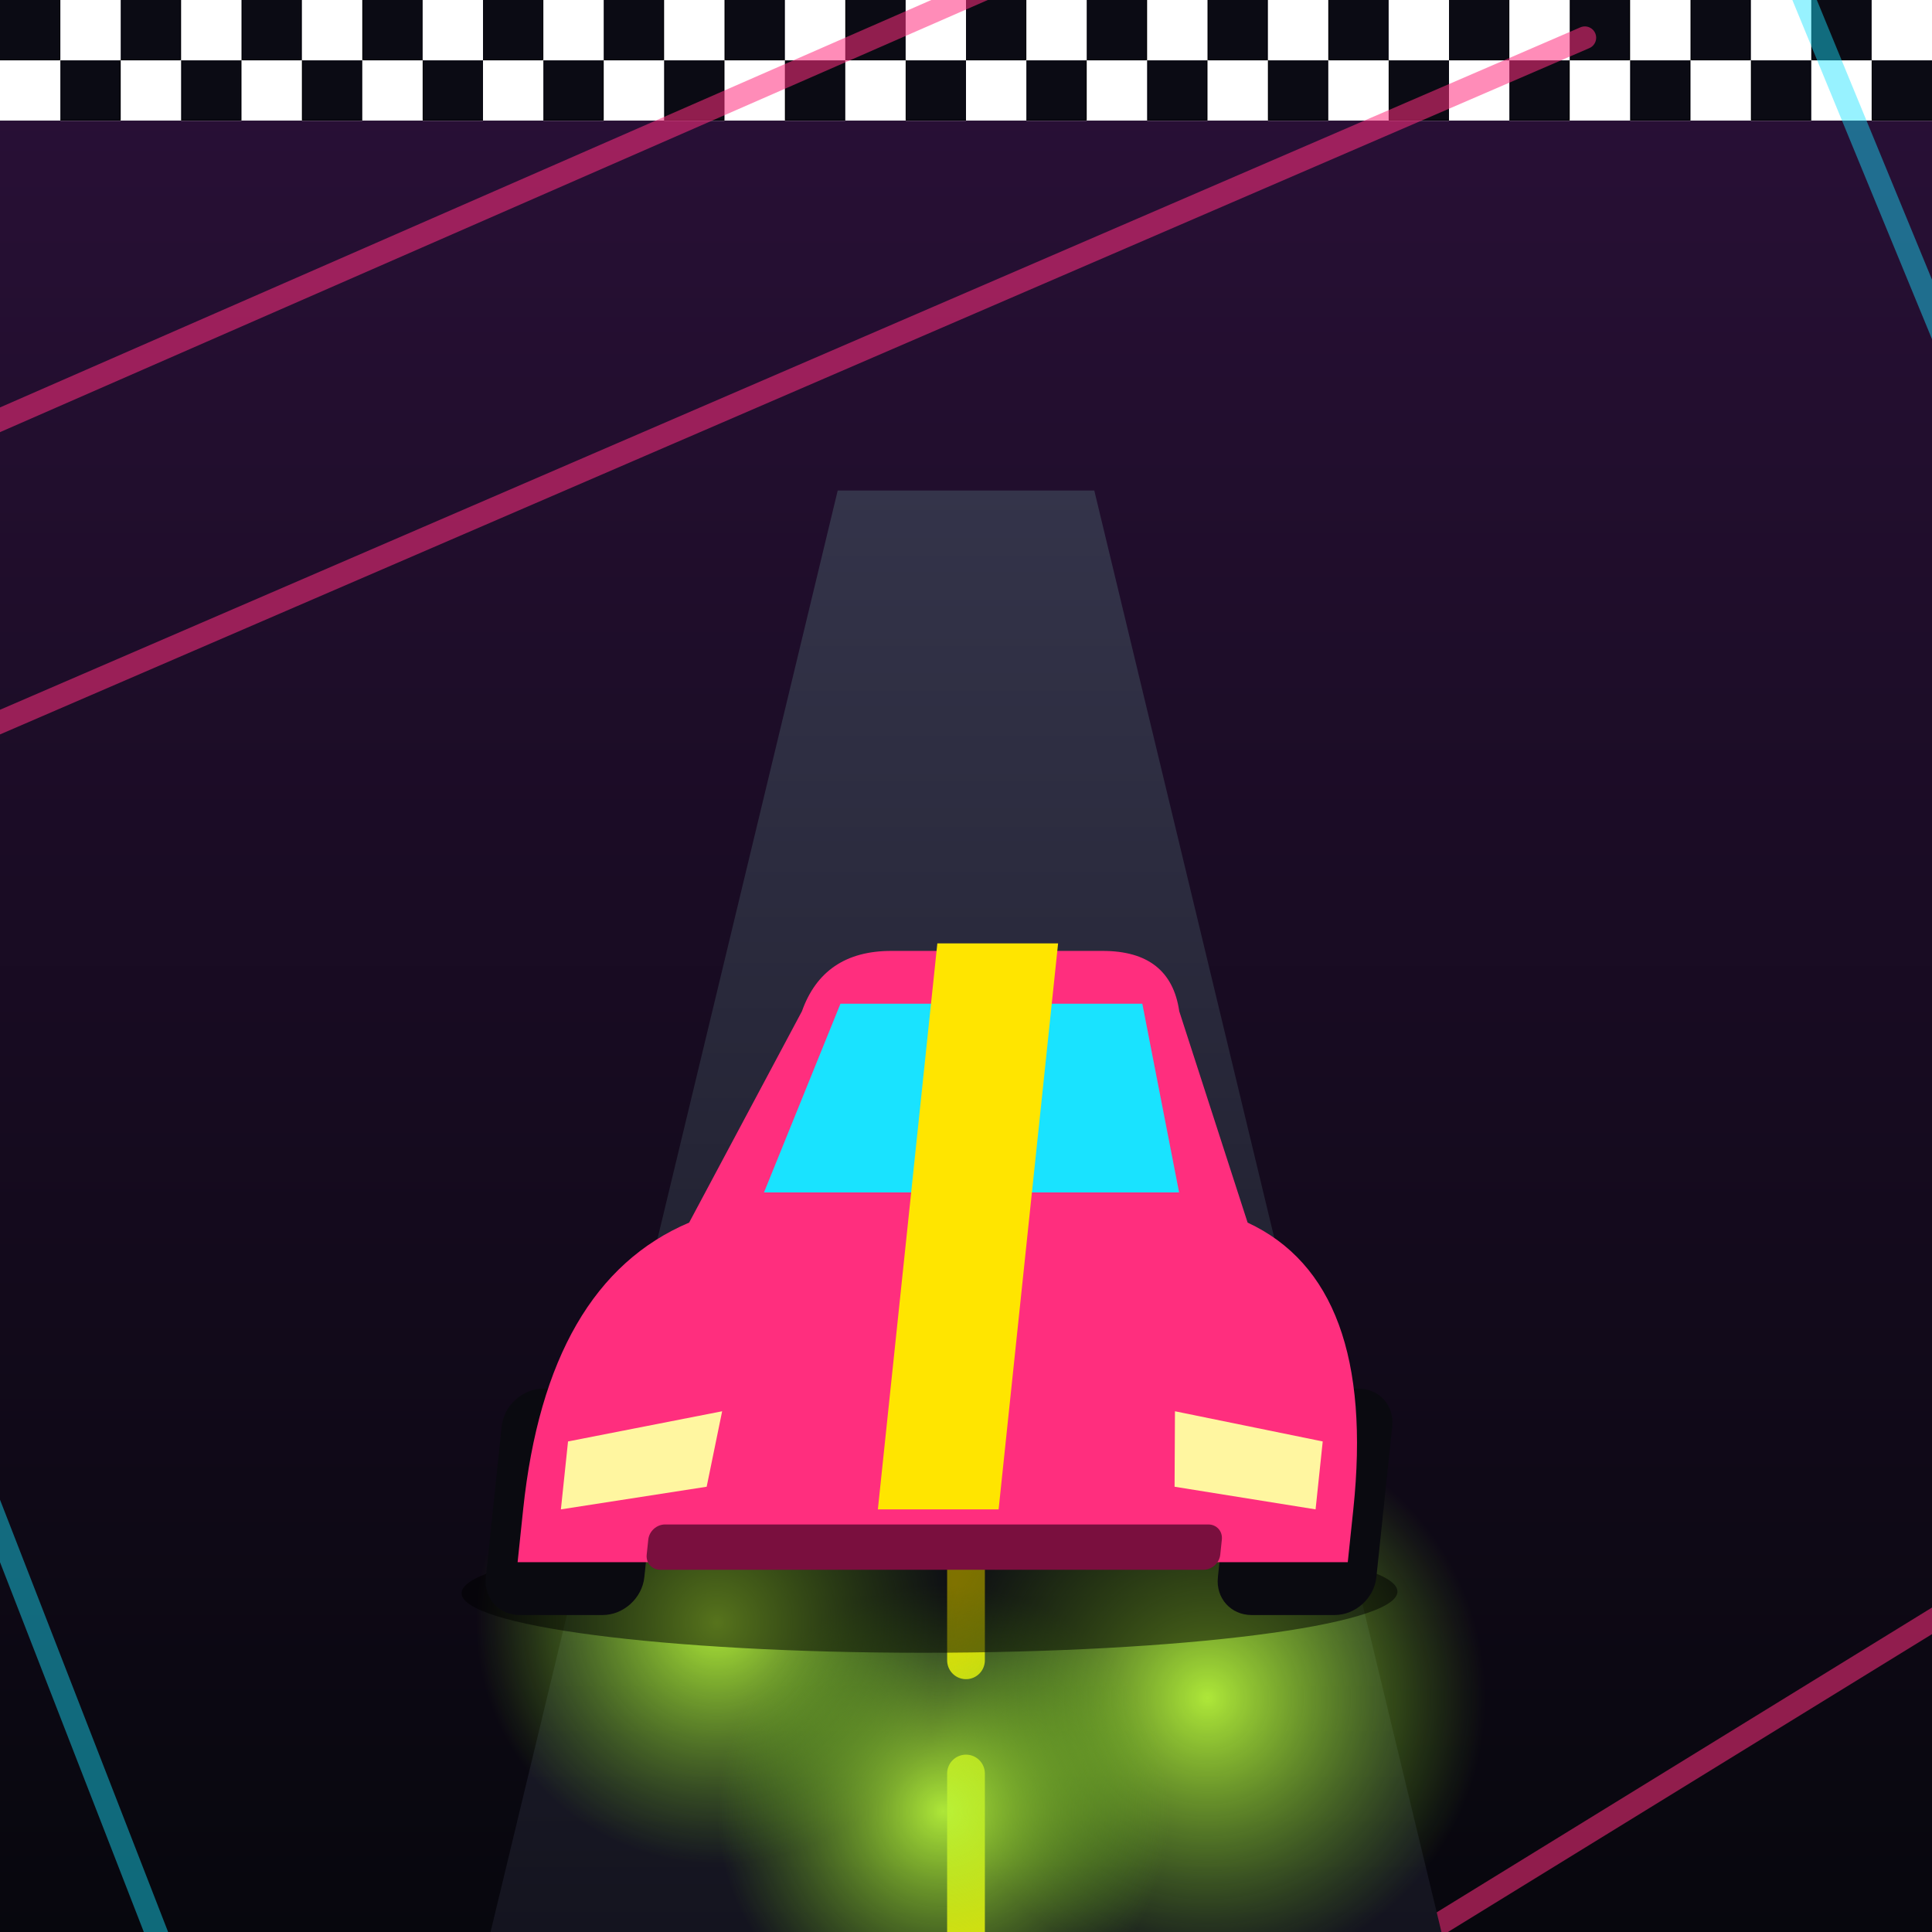
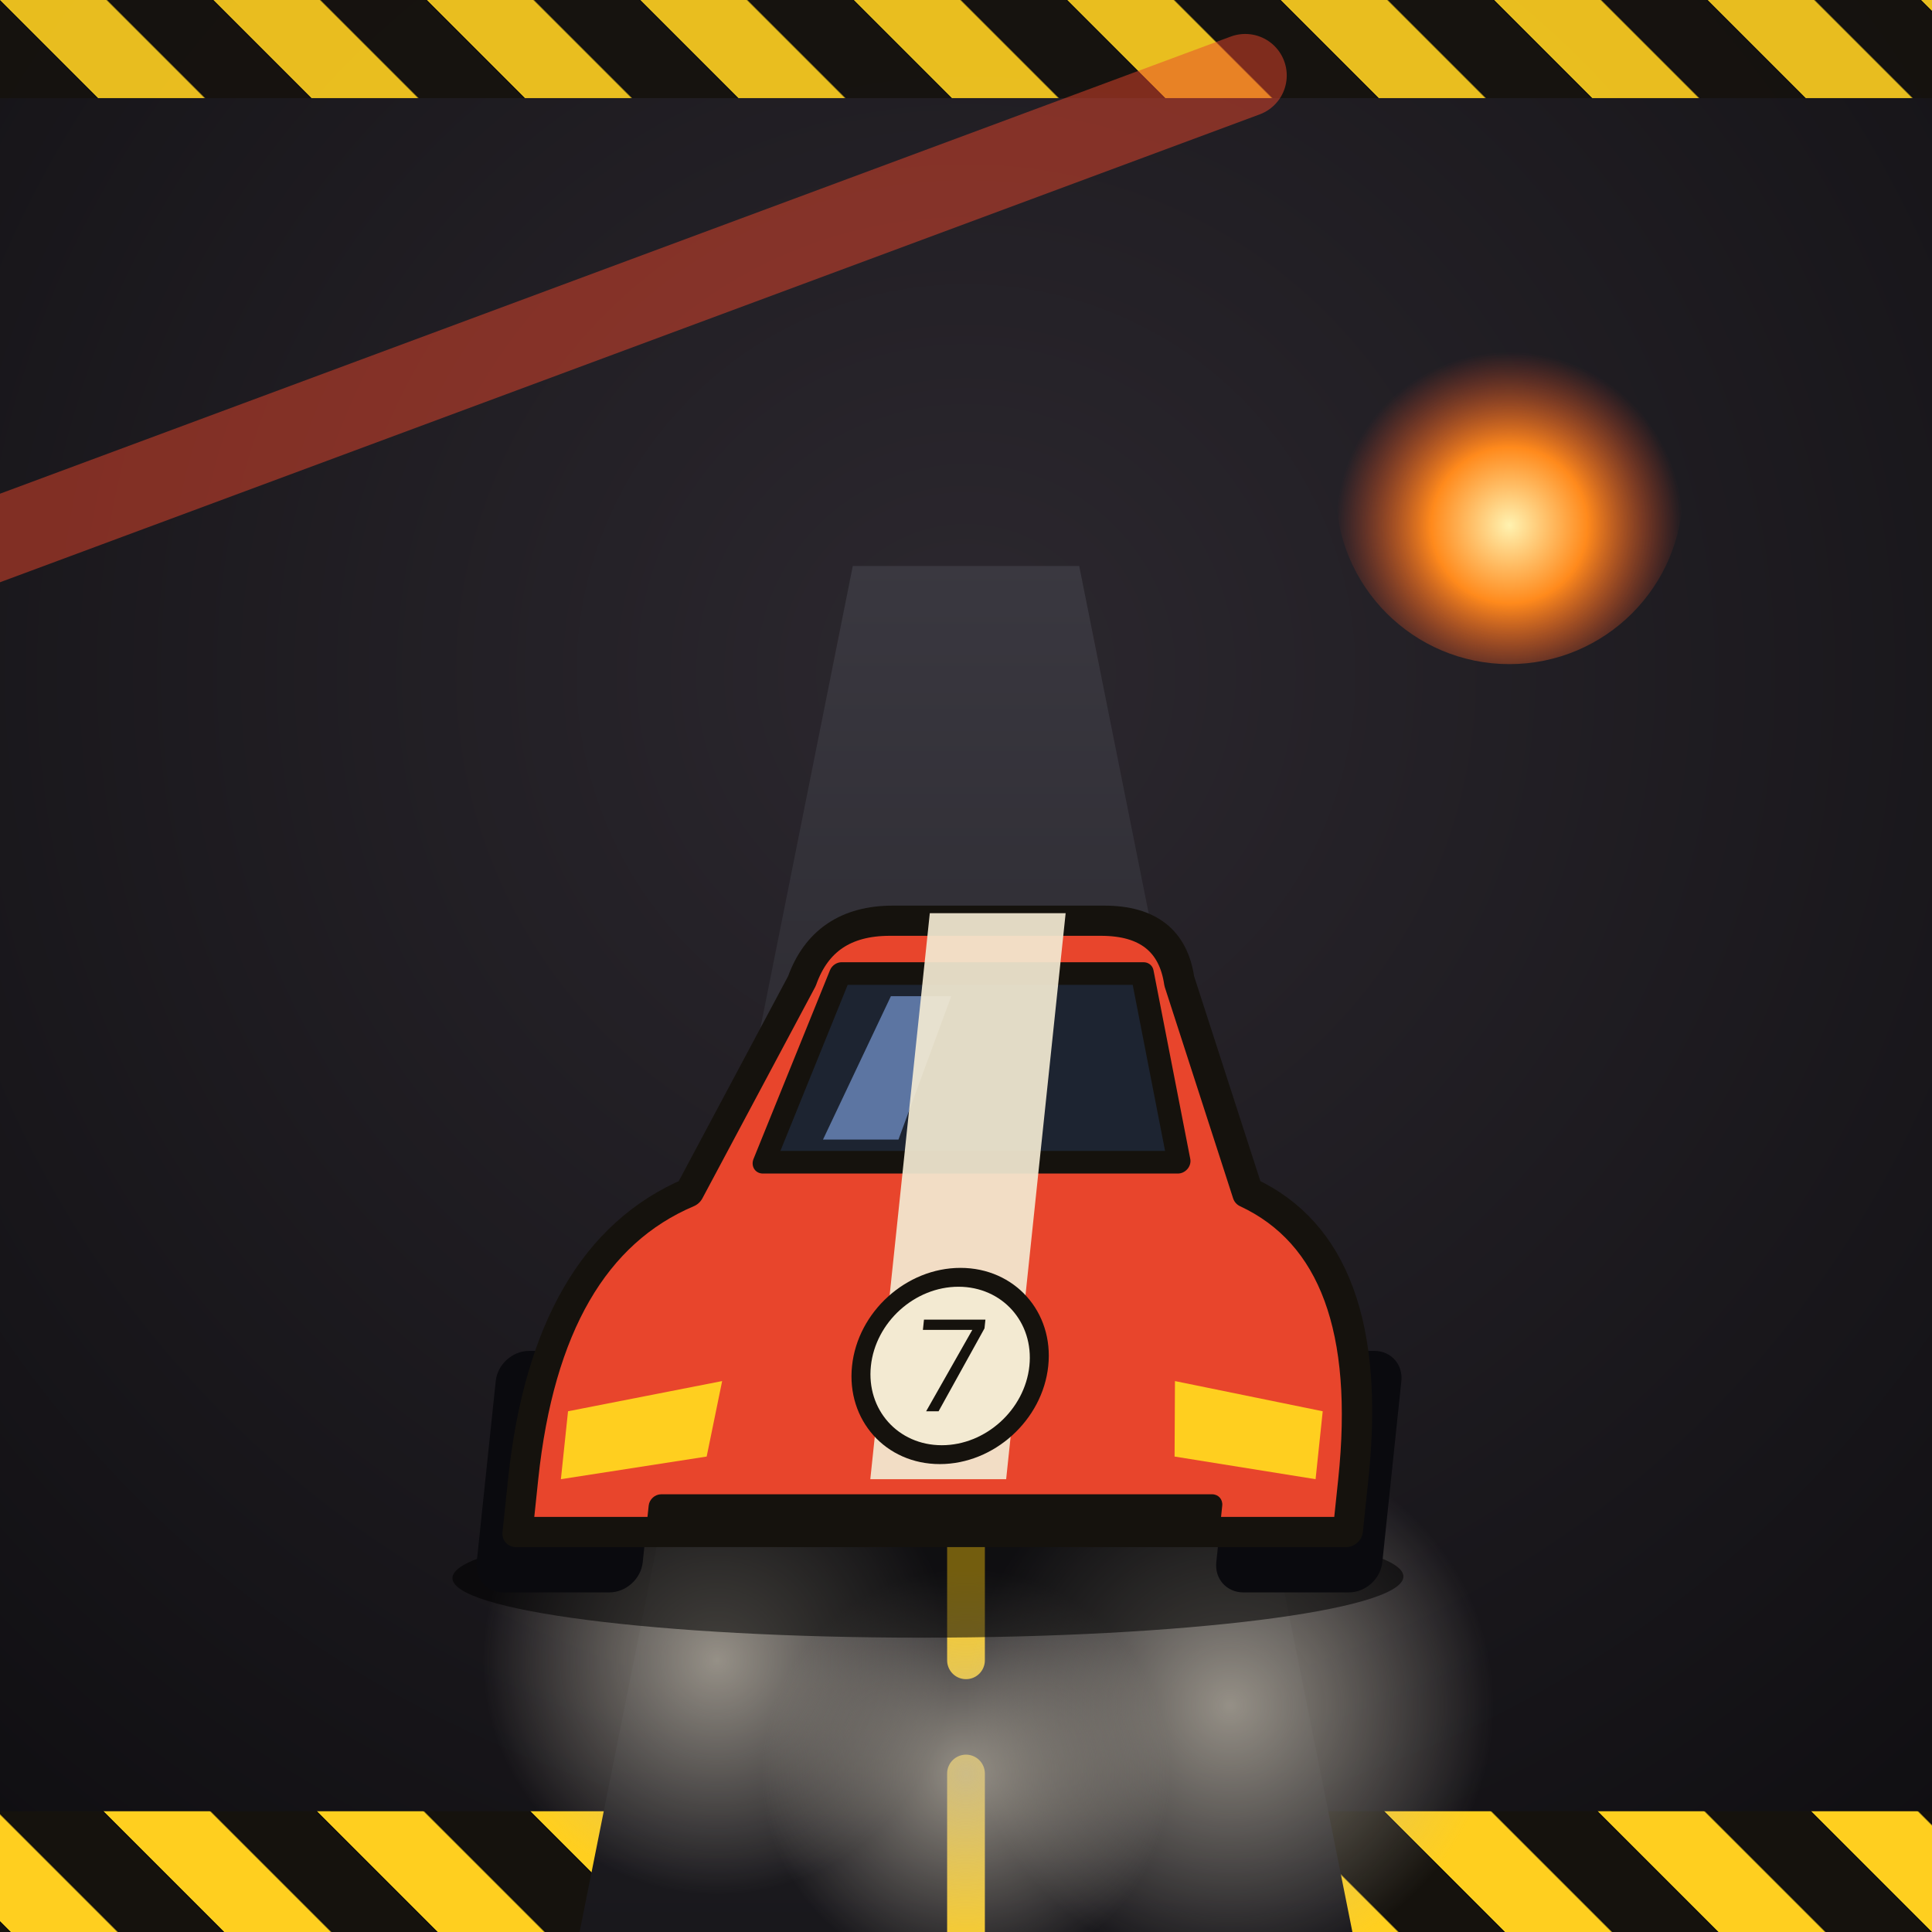
<svg xmlns="http://www.w3.org/2000/svg" viewBox="0 0 512 512">
  <defs>
-     <linearGradient id="bg" x1="0" y1="0" x2="0" y2="1">
-       <stop offset="0" stop-color="#2a1038" />
-       <stop offset="1" stop-color="#07070d" />
+     <radialGradient id="bg" cx=".5" cy=".35" r=".8">
+       <stop offset="0" stop-color="#2c282f" />
+       <stop offset="1" stop-color="#0f0e11" />
+     </radialGradient>
+     <linearGradient id="road" x1="0" y1="0" x2="0" y2="1">
+       <stop offset="0" stop-color="#3a3840" />
+       <stop offset="1" stop-color="#17161a" />
    </linearGradient>
-     <linearGradient id="road" x1="0" y1="0" x2="0" y2="1">
-       <stop offset="0" stop-color="#34344a" />
-       <stop offset="1" stop-color="#14141f" />
-     </linearGradient>
-     <pattern id="chk" width="32" height="32" patternUnits="userSpaceOnUse">
-       <rect width="32" height="32" fill="#fff" />
-       <rect width="16" height="16" fill="#0b0b14" />
-       <rect x="16" y="16" width="16" height="16" fill="#0b0b14" />
+     <pattern id="haz" width="40" height="40" patternUnits="userSpaceOnUse" patternTransform="rotate(-45)">
+       <rect width="40" height="40" fill="#15120d" />
+       <rect width="20" height="40" fill="#ffcf1f" />
    </pattern>
-     <radialGradient id="gas" cx=".5" cy=".5" r=".5">
-       <stop offset="0" stop-color="#b6f23a" stop-opacity=".95" />
-       <stop offset="1" stop-color="#6fc21a" stop-opacity="0" />
+     <radialGradient id="smoke" cx=".5" cy=".5" r=".5">
+       <stop offset="0" stop-color="#bdb6a8" stop-opacity=".75" />
+       <stop offset="1" stop-color="#bdb6a8" stop-opacity="0" />
+     </radialGradient>
+     <radialGradient id="fire" cx=".5" cy=".6" r=".5">
+       <stop offset="0" stop-color="#fff2b0" />
+       <stop offset=".45" stop-color="#ff8a1c" />
+       <stop offset="1" stop-color="#e8452c" stop-opacity="0" />
    </radialGradient>
  </defs>
  <rect width="512" height="512" fill="url(#bg)" />
-   <rect y="0" width="512" height="32" fill="url(#chk)" />
-   <path d="M-20 120 L300 -20 M-20 200 L420 10 M300 560 L560 400" stroke="#ff2e7e" stroke-width="6" opacity=".55" stroke-linecap="round" />
-   <path d="M60 560 L-10 380 M470 -20 L540 150" stroke="#19e3ff" stroke-width="6" opacity=".45" stroke-linecap="round" />
-   <path d="M130 512 L222 130 H290 L382 512Z" fill="url(#road)" />
-   <path d="M256 512 V470 M256 440 V400 M256 370 V330 M256 300 V260" stroke="#ffe500" stroke-width="10" stroke-linecap="round" />
-   <circle cx="190" cy="430" r="64" fill="url(#gas)" />
-   <circle cx="320" cy="450" r="74" fill="url(#gas)" />
-   <circle cx="250" cy="480" r="60" fill="url(#gas)" />
-   <g transform="translate(256 330) skewX(-6)">
-     <ellipse cx="0" cy="92" rx="124" ry="16" fill="#000" opacity=".5" />
-     <rect x="-118" y="38" width="42" height="60" rx="10" fill="#0a0a10" />
-     <rect x="76" y="38" width="42" height="60" rx="10" fill="#0a0a10" />
-     <path d="M-110 70 Q-110 10 -74 -6 L-50 -62 Q-46 -78 -28 -78 H28 Q46 -78 50 -62 L74 -6 Q110 10 110 70 V84 H-110Z" fill="#ff2e7e" />
-     <path d="M-40 -64 H40 L55 -14 H-55Z" fill="#19e3ff" />
-     <rect x="-16" y="-80" width="32" height="150" fill="#ffe500" />
-     <path d="M-100 52 L-60 44 L-62 64 L-100 70Z M100 52 L60 44 L62 64 L100 70Z" fill="#fff6a0" />
-     <rect x="-76" y="74" width="152" height="12" rx="4" fill="#7a0f3e" />
+   <rect y="480" width="512" height="32" fill="url(#haz)" />
+   <rect width="512" height="26" fill="url(#haz)" opacity=".9" />
+   <path d="M-20 150 L330 20" stroke="#e8452c" stroke-width="22" opacity=".5" stroke-linecap="round" />
+   <path d="M150 530 L226 150 H286 L362 530Z" fill="url(#road)" />
+   <path d="M256 512 V470 M256 440 V400 M256 370 V330 M256 300 V260" stroke="#ffcf1f" stroke-width="10" stroke-linecap="round" />
+   <circle cx="190" cy="440" r="62" fill="url(#smoke)" />
+   <circle cx="326" cy="452" r="70" fill="url(#smoke)" />
+   <circle cx="256" cy="470" r="54" fill="url(#smoke)" />
+   <circle cx="400" cy="130" r="46" fill="url(#fire)" />
+   <g transform="translate(256 322) skewX(-6)">
+     <ellipse cx="0" cy="96" rx="126" ry="16" fill="#000" opacity=".55" />
+     <rect x="-120" y="36" width="44" height="64" rx="8" fill="#0a0a0e" />
+     <rect x="76" y="36" width="44" height="64" rx="8" fill="#0a0a0e" />
+     <path d="M-110 70 Q-110 10 -74 -6 L-50 -62 Q-46 -78 -28 -78 H28 Q46 -78 50 -62 L74 -6 Q110 10 110 70 V84 H-110Z" fill="#e8452c" stroke="#15120d" stroke-width="8" stroke-linejoin="round" />
+     <path d="M-40 -64 H40 L55 -14 H-55Z" fill="#1d2431" stroke="#15120d" stroke-width="6" stroke-linejoin="round" />
+     <path d="M-26 -58 L-10 -58 L-20 -20 L-40 -20Z" fill="#8fb8ff" opacity=".55" />
+     <rect x="-18" y="-80" width="36" height="150" fill="#f3ead2" opacity=".92" />
+     <circle cx="0" cy="40" r="26" fill="#15120d" />
+     <circle cx="0" cy="40" r="21" fill="#f3ead2" />
+     <text x="0" y="52" text-anchor="middle" font-family="Impact, 'Arial Black', sans-serif" font-size="34" fill="#15120d">7</text>
+     <path d="M-100 52 L-60 44 L-62 64 L-100 70Z M100 52 L60 44 L62 64 L100 70Z" fill="#ffcf1f" />
+     <rect x="-76" y="74" width="152" height="12" rx="3" fill="#15120d" />
  </g>
</svg>
